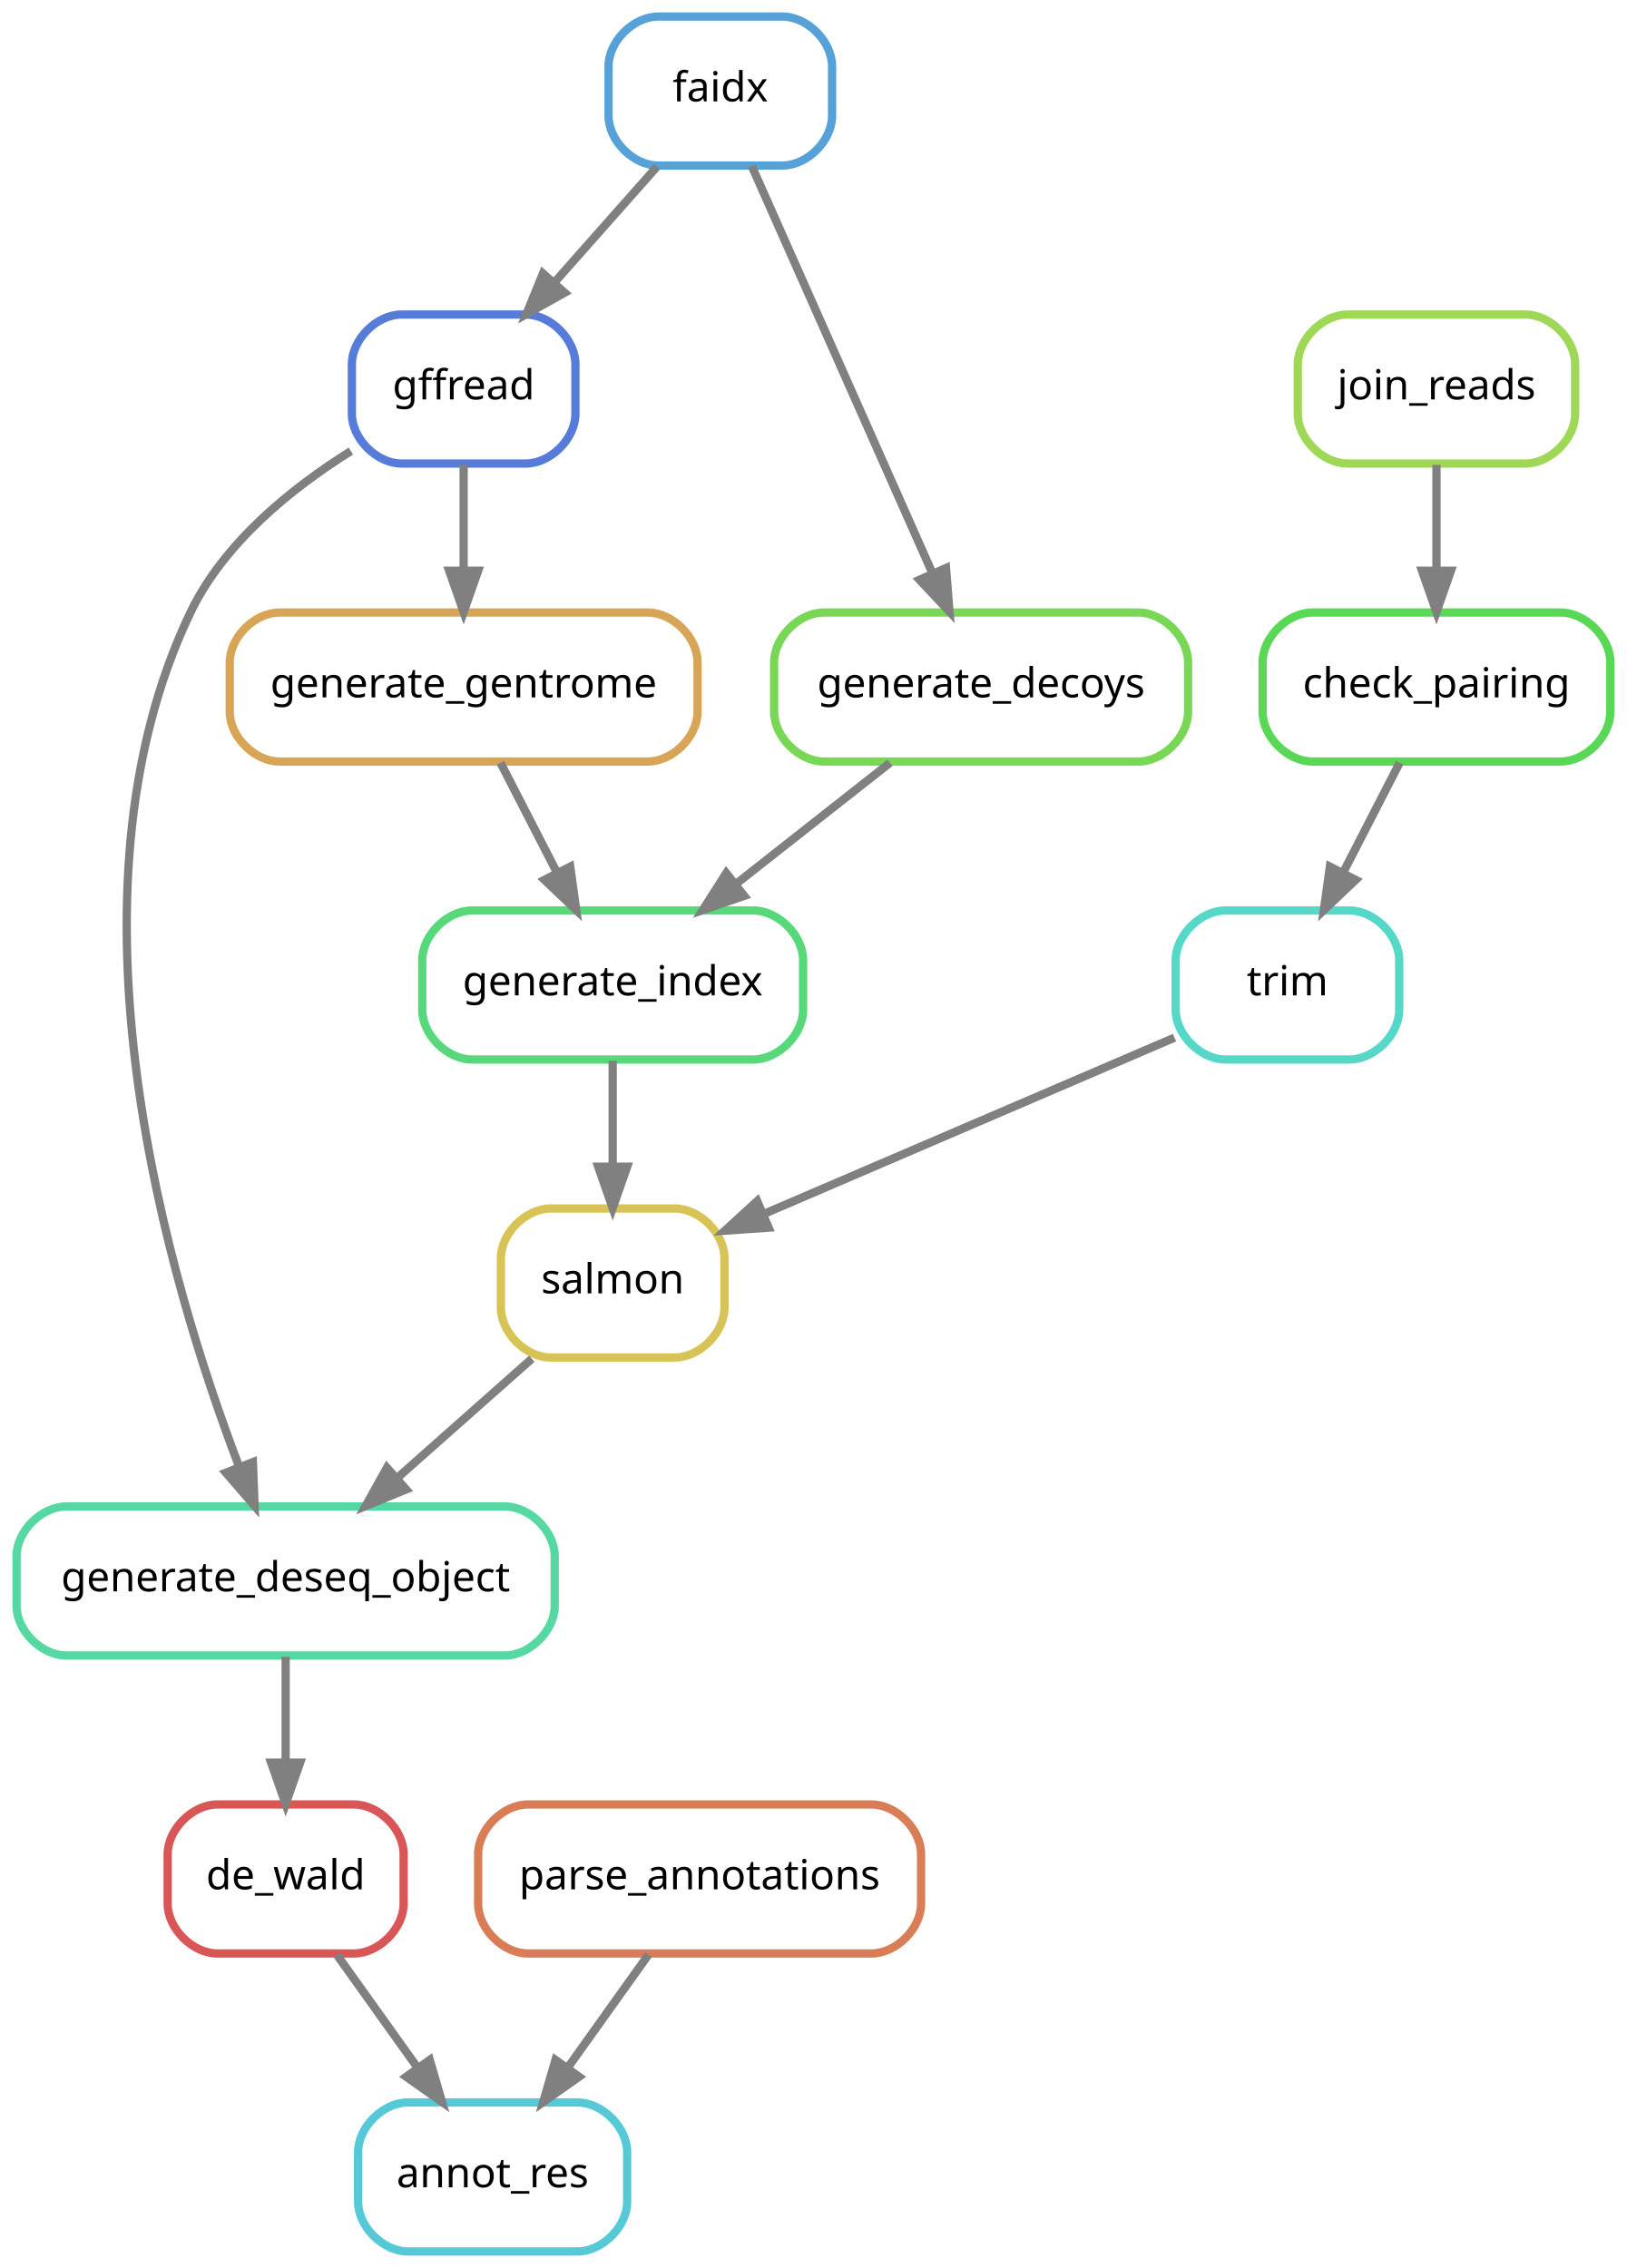
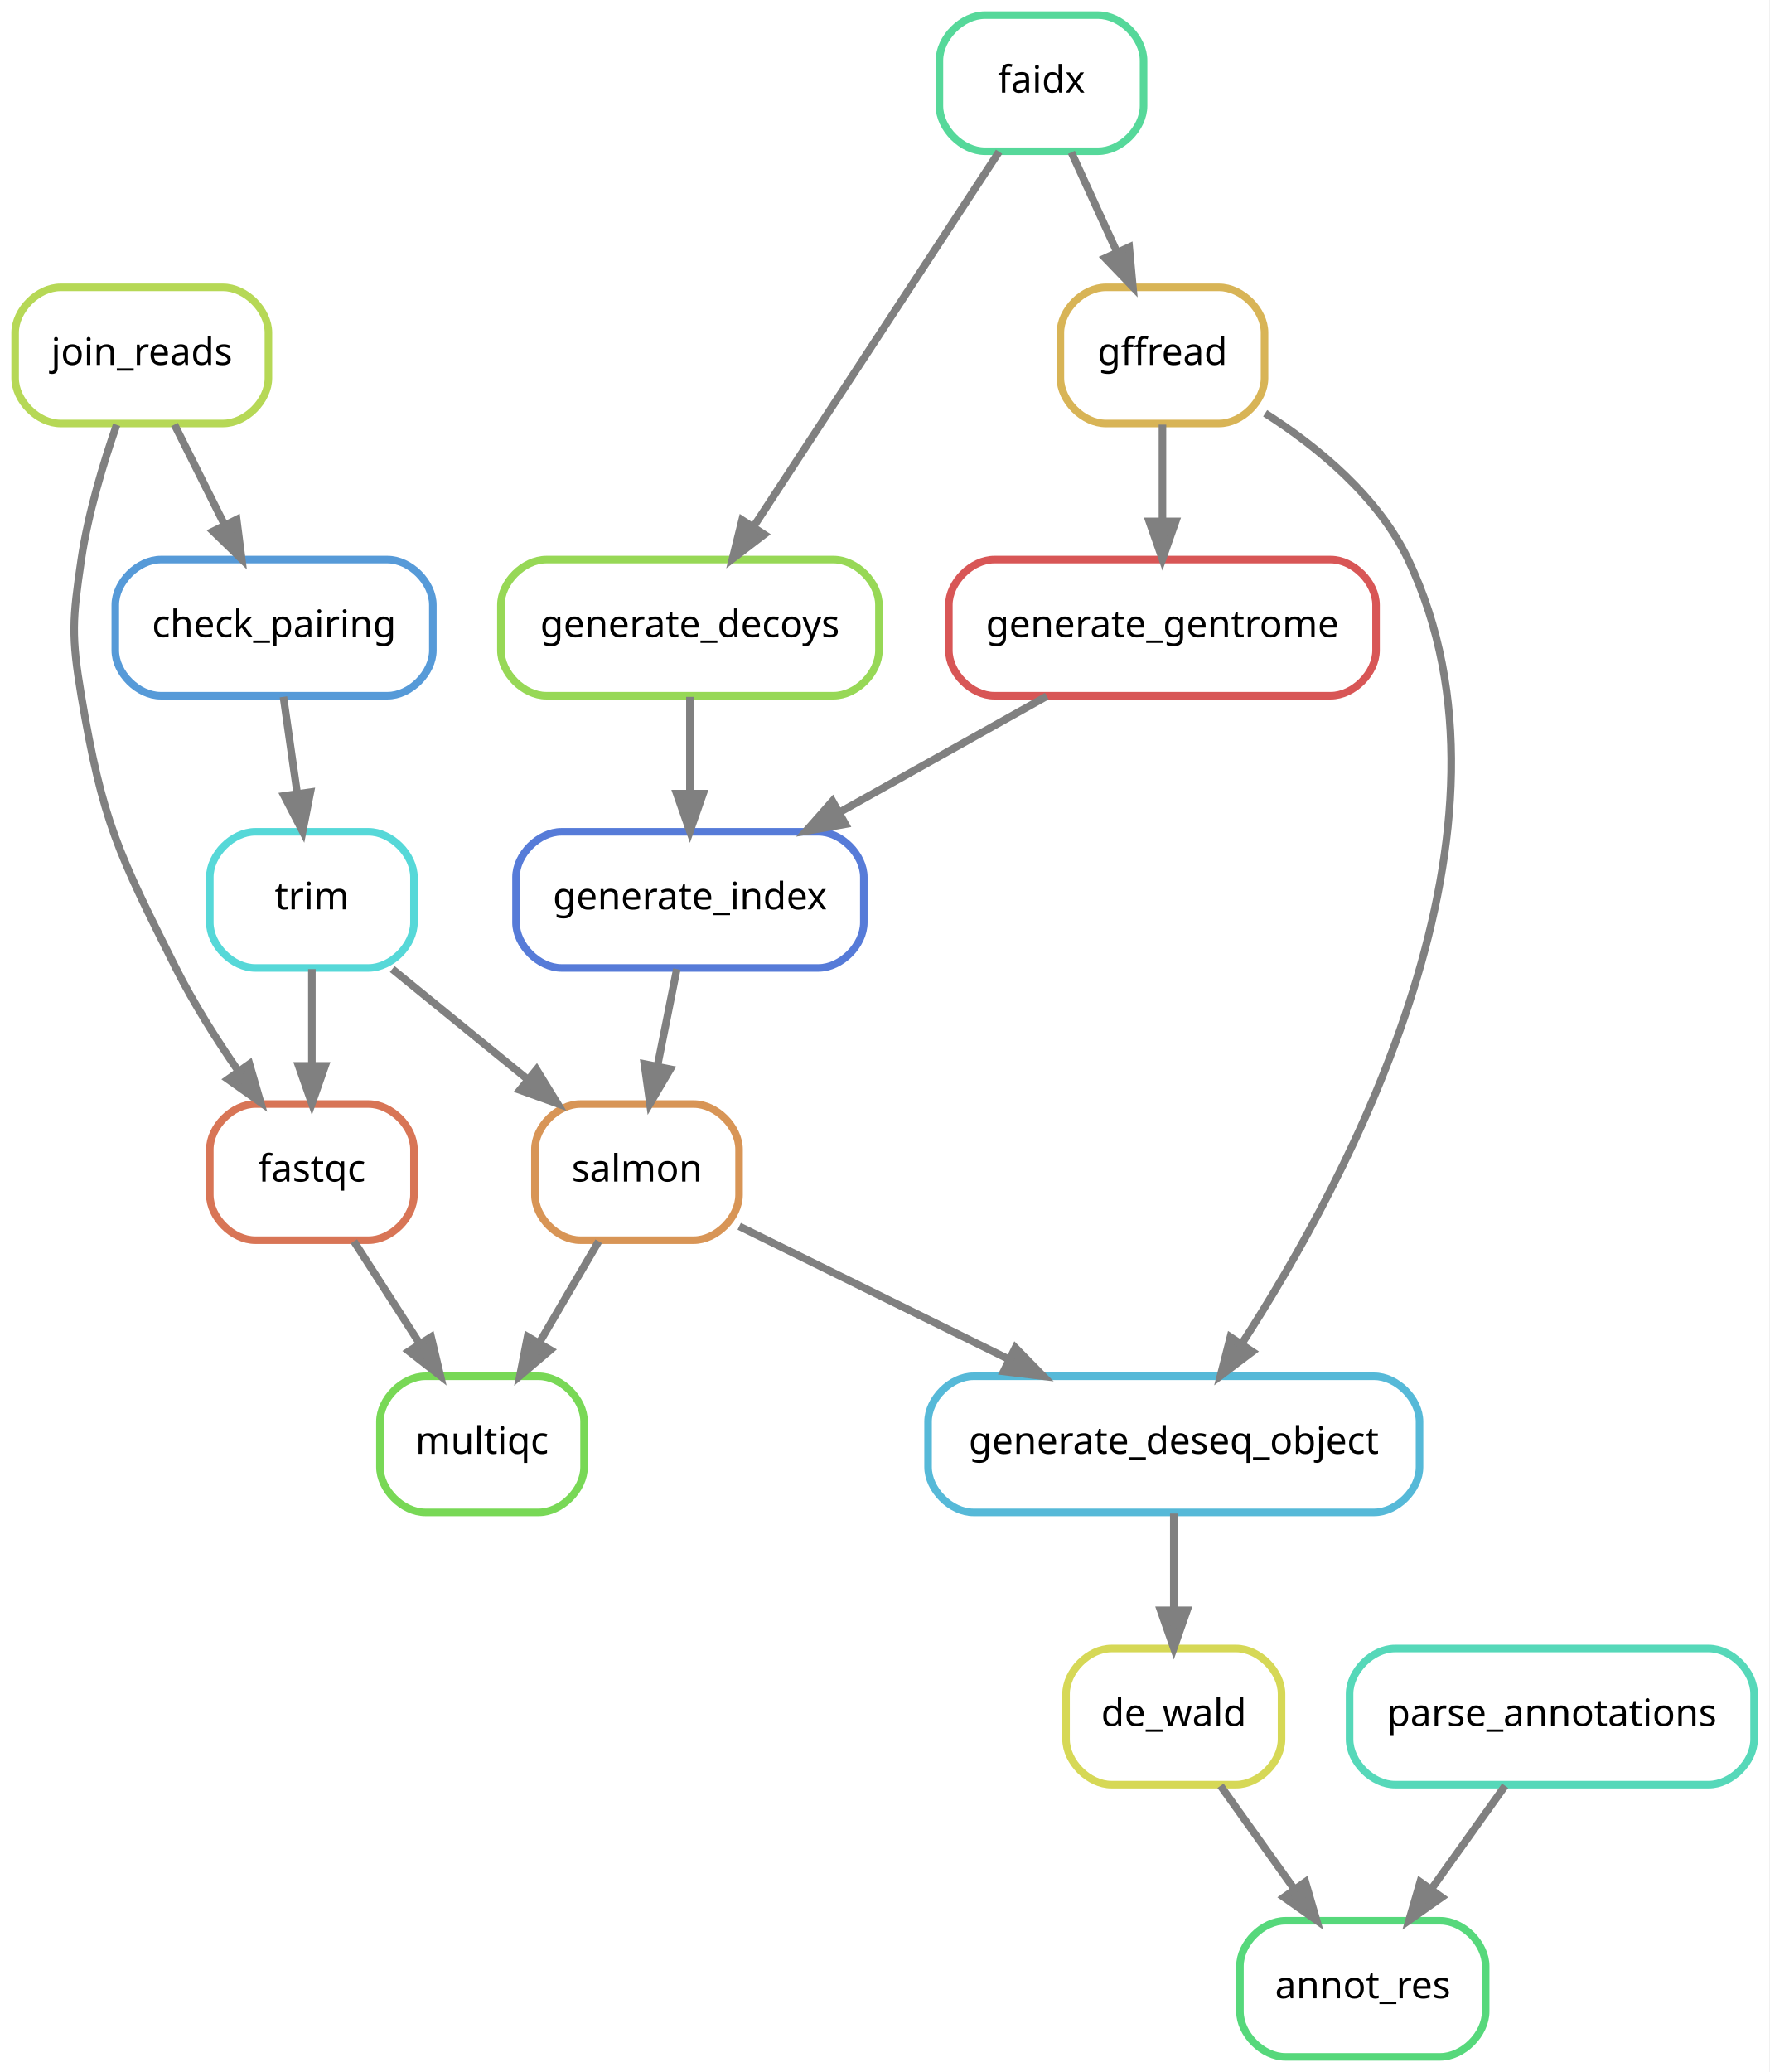
- <svg xmlns="http://www.w3.org/2000/svg" width="393pt" height="548pt" viewBox="0.00 0.00 393.00 548.00">
+ <svg xmlns="http://www.w3.org/2000/svg" width="468pt" height="548pt" viewBox="0.00 0.00 468.00 548.00">
  <g id="graph0" class="graph" transform="scale(1 1) rotate(0) translate(4 544)">
-     <polygon fill="white" stroke="transparent" points="-4,4 -4,-544 389,-544 389,4 -4,4" />
+     <polygon fill="white" stroke="transparent" points="-4,4 -4,-544 464,-544 464,4 -4,4" />
    <g id="node1" class="node">
-       <path fill="none" stroke="#56c9d8" stroke-width="2" d="M135.5,-36C135.5,-36 94.5,-36 94.5,-36 88.5,-36 82.5,-30 82.5,-24 82.5,-24 82.5,-12 82.5,-12 82.5,-6 88.5,0 94.5,0 94.5,0 135.5,0 135.5,0 141.5,0 147.5,-6 147.5,-12 147.5,-12 147.5,-24 147.5,-24 147.5,-30 141.5,-36 135.5,-36" />
-       <text text-anchor="middle" x="115" y="-15.5" font-family="sans" font-size="10.00">annot_res</text>
+       <path fill="none" stroke="#56d87b" stroke-width="2" d="M377,-36C377,-36 336,-36 336,-36 330,-36 324,-30 324,-24 324,-24 324,-12 324,-12 324,-6 330,0 336,0 336,0 377,0 377,0 383,0 389,-6 389,-12 389,-12 389,-24 389,-24 389,-30 383,-36 377,-36" />
+       <text text-anchor="middle" x="356.5" y="-15.5" font-family="sans" font-size="10.00">annot_res</text>
    </g>
    <g id="node2" class="node">
-       <path fill="none" stroke="#d85656" stroke-width="2" d="M81.5,-108C81.5,-108 48.5,-108 48.5,-108 42.5,-108 36.5,-102 36.5,-96 36.5,-96 36.5,-84 36.5,-84 36.5,-78 42.5,-72 48.5,-72 48.5,-72 81.5,-72 81.5,-72 87.5,-72 93.5,-78 93.5,-84 93.5,-84 93.5,-96 93.5,-96 93.5,-102 87.5,-108 81.5,-108" />
-       <text text-anchor="middle" x="65" y="-87.5" font-family="sans" font-size="10.00">de_wald</text>
+       <path fill="none" stroke="#78d856" stroke-width="2" d="M138.5,-180C138.5,-180 108.5,-180 108.5,-180 102.5,-180 96.5,-174 96.5,-168 96.5,-168 96.5,-156 96.5,-156 96.5,-150 102.5,-144 108.5,-144 108.5,-144 138.5,-144 138.5,-144 144.5,-144 150.5,-150 150.5,-156 150.5,-156 150.5,-168 150.5,-168 150.5,-174 144.5,-180 138.5,-180" />
+       <text text-anchor="middle" x="123.5" y="-159.5" font-family="sans" font-size="10.00">multiqc</text>
+     </g>
+     <g id="node3" class="node">
+       <path fill="none" stroke="#d6d856" stroke-width="2" d="M323,-108C323,-108 290,-108 290,-108 284,-108 278,-102 278,-96 278,-96 278,-84 278,-84 278,-78 284,-72 290,-72 290,-72 323,-72 323,-72 329,-72 335,-78 335,-84 335,-84 335,-96 335,-96 335,-102 329,-108 323,-108" />
+       <text text-anchor="middle" x="306.5" y="-87.5" font-family="sans" font-size="10.00">de_wald</text>
    </g>
    <g id="edge1" class="edge">
-       <path fill="none" stroke="grey" stroke-width="2" d="M77.36,-71.7C83.23,-63.47 90.37,-53.48 96.84,-44.42" />
-       <polygon fill="grey" stroke="grey" stroke-width="2" points="99.82,-46.28 102.78,-36.1 94.12,-42.21 99.82,-46.28" />
+       <path fill="none" stroke="grey" stroke-width="2" d="M318.86,-71.7C324.73,-63.47 331.87,-53.48 338.34,-44.42" />
+       <polygon fill="grey" stroke="grey" stroke-width="2" points="341.32,-46.28 344.28,-36.1 335.62,-42.21 341.32,-46.28" />
    </g>
-     <g id="node3" class="node">
-       <path fill="none" stroke="#d87d56" stroke-width="2" d="M206.5,-108C206.5,-108 123.5,-108 123.5,-108 117.5,-108 111.5,-102 111.5,-96 111.5,-96 111.5,-84 111.5,-84 111.5,-78 117.5,-72 123.5,-72 123.5,-72 206.5,-72 206.5,-72 212.5,-72 218.5,-78 218.5,-84 218.5,-84 218.5,-96 218.5,-96 218.5,-102 212.5,-108 206.5,-108" />
-       <text text-anchor="middle" x="165" y="-87.5" font-family="sans" font-size="10.00">parse_annotations</text>
+     <g id="node4" class="node">
+       <path fill="none" stroke="#56d8b9" stroke-width="2" d="M448,-108C448,-108 365,-108 365,-108 359,-108 353,-102 353,-96 353,-96 353,-84 353,-84 353,-78 359,-72 365,-72 365,-72 448,-72 448,-72 454,-72 460,-78 460,-84 460,-84 460,-96 460,-96 460,-102 454,-108 448,-108" />
+       <text text-anchor="middle" x="406.5" y="-87.5" font-family="sans" font-size="10.00">parse_annotations</text>
    </g>
    <g id="edge2" class="edge">
-       <path fill="none" stroke="grey" stroke-width="2" d="M152.64,-71.7C146.77,-63.47 139.63,-53.48 133.16,-44.42" />
-       <polygon fill="grey" stroke="grey" stroke-width="2" points="135.88,-42.21 127.22,-36.1 130.18,-46.28 135.88,-42.21" />
+       <path fill="none" stroke="grey" stroke-width="2" d="M394.14,-71.7C388.27,-63.47 381.13,-53.48 374.66,-44.42" />
+       <polygon fill="grey" stroke="grey" stroke-width="2" points="377.38,-42.21 368.72,-36.1 371.68,-46.28 377.38,-42.21" />
    </g>
-     <g id="node4" class="node">
-       <path fill="none" stroke="#56d8a2" stroke-width="2" d="M118,-180C118,-180 12,-180 12,-180 6,-180 0,-174 0,-168 0,-168 0,-156 0,-156 0,-150 6,-144 12,-144 12,-144 118,-144 118,-144 124,-144 130,-150 130,-156 130,-156 130,-168 130,-168 130,-174 124,-180 118,-180" />
-       <text text-anchor="middle" x="65" y="-159.5" font-family="sans" font-size="10.00">generate_deseq_object</text>
+     <g id="node5" class="node">
+       <path fill="none" stroke="#d87556" stroke-width="2" d="M93.5,-252C93.5,-252 63.5,-252 63.5,-252 57.5,-252 51.5,-246 51.5,-240 51.5,-240 51.5,-228 51.5,-228 51.5,-222 57.5,-216 63.5,-216 63.5,-216 93.5,-216 93.5,-216 99.5,-216 105.5,-222 105.5,-228 105.5,-228 105.5,-240 105.5,-240 105.5,-246 99.5,-252 93.5,-252" />
+       <text text-anchor="middle" x="78.5" y="-231.5" font-family="sans" font-size="10.00">fastqc</text>
    </g>
    <g id="edge3" class="edge">
-       <path fill="none" stroke="grey" stroke-width="2" d="M65,-143.7C65,-135.98 65,-126.71 65,-118.11" />
-       <polygon fill="grey" stroke="grey" stroke-width="2" points="68.5,-118.1 65,-108.1 61.5,-118.1 68.5,-118.1" />
+       <path fill="none" stroke="grey" stroke-width="2" d="M89.62,-215.7C94.86,-207.56 101.2,-197.69 106.98,-188.7" />
+       <polygon fill="grey" stroke="grey" stroke-width="2" points="110.04,-190.41 112.5,-180.1 104.15,-186.62 110.04,-190.41" />
    </g>
-     <g id="node5" class="node">
-       <path fill="none" stroke="#d8c356" stroke-width="2" d="M159,-252C159,-252 129,-252 129,-252 123,-252 117,-246 117,-240 117,-240 117,-228 117,-228 117,-222 123,-216 129,-216 129,-216 159,-216 159,-216 165,-216 171,-222 171,-228 171,-228 171,-240 171,-240 171,-246 165,-252 159,-252" />
-       <text text-anchor="middle" x="144" y="-231.5" font-family="sans" font-size="10.00">salmon</text>
+     <g id="node6" class="node">
+       <path fill="none" stroke="#d89556" stroke-width="2" d="M179.5,-252C179.5,-252 149.5,-252 149.5,-252 143.5,-252 137.5,-246 137.5,-240 137.5,-240 137.5,-228 137.5,-228 137.5,-222 143.5,-216 149.5,-216 149.5,-216 179.5,-216 179.5,-216 185.5,-216 191.5,-222 191.5,-228 191.5,-228 191.5,-240 191.5,-240 191.5,-246 185.5,-252 179.5,-252" />
+       <text text-anchor="middle" x="164.5" y="-231.5" font-family="sans" font-size="10.00">salmon</text>
+     </g>
+     <g id="edge4" class="edge">
+       <path fill="none" stroke="grey" stroke-width="2" d="M154.37,-215.7C149.65,-207.64 143.94,-197.89 138.72,-188.98" />
+       <polygon fill="grey" stroke="grey" stroke-width="2" points="141.59,-186.96 133.52,-180.1 135.55,-190.5 141.59,-186.96" />
+     </g>
+     <g id="node7" class="node">
+       <path fill="none" stroke="#56b9d8" stroke-width="2" d="M359.5,-180C359.5,-180 253.5,-180 253.5,-180 247.5,-180 241.5,-174 241.5,-168 241.5,-168 241.5,-156 241.5,-156 241.5,-150 247.5,-144 253.5,-144 253.5,-144 359.5,-144 359.5,-144 365.5,-144 371.5,-150 371.5,-156 371.5,-156 371.5,-168 371.5,-168 371.5,-174 365.5,-180 359.5,-180" />
+       <text text-anchor="middle" x="306.5" y="-159.5" font-family="sans" font-size="10.00">generate_deseq_object</text>
+     </g>
+     <g id="edge11" class="edge">
+       <path fill="none" stroke="grey" stroke-width="2" d="M191.54,-219.67C211.72,-209.72 239.7,-195.93 263.01,-184.44" />
+       <polygon fill="grey" stroke="grey" stroke-width="2" points="264.59,-187.56 272.01,-180 261.49,-181.28 264.59,-187.56" />
    </g>
    <g id="edge5" class="edge">
-       <path fill="none" stroke="grey" stroke-width="2" d="M124.47,-215.7C114.62,-206.97 102.51,-196.24 91.8,-186.75" />
-       <polygon fill="grey" stroke="grey" stroke-width="2" points="94.11,-184.12 84.3,-180.1 89.47,-189.36 94.11,-184.12" />
+       <path fill="none" stroke="grey" stroke-width="2" d="M306.5,-143.7C306.5,-135.98 306.5,-126.71 306.5,-118.11" />
+       <polygon fill="grey" stroke="grey" stroke-width="2" points="310,-118.1 306.5,-108.1 303,-118.1 310,-118.1" />
    </g>
-     <g id="node6" class="node">
-       <path fill="none" stroke="#567bd8" stroke-width="2" d="M123,-468C123,-468 93,-468 93,-468 87,-468 81,-462 81,-456 81,-456 81,-444 81,-444 81,-438 87,-432 93,-432 93,-432 123,-432 123,-432 129,-432 135,-438 135,-444 135,-444 135,-456 135,-456 135,-462 129,-468 123,-468" />
-       <text text-anchor="middle" x="108" y="-447.5" font-family="sans" font-size="10.00">gffread</text>
+     <g id="node8" class="node">
+       <path fill="none" stroke="#b6d856" stroke-width="2" d="M55,-468C55,-468 12,-468 12,-468 6,-468 0,-462 0,-456 0,-456 0,-444 0,-444 0,-438 6,-432 12,-432 12,-432 55,-432 55,-432 61,-432 67,-438 67,-444 67,-444 67,-456 67,-456 67,-462 61,-468 55,-468" />
+       <text text-anchor="middle" x="33.5" y="-447.5" font-family="sans" font-size="10.00">join_reads</text>
    </g>
-     <g id="edge4" class="edge">
-       <path fill="none" stroke="grey" stroke-width="2" d="M80.76,-435.01C66.38,-426 50.07,-412.83 42,-396 9.08,-327.34 36.65,-234.4 53.82,-189.48" />
-       <polygon fill="grey" stroke="grey" stroke-width="2" points="57.09,-190.73 57.5,-180.14 50.57,-188.16 57.09,-190.73" />
+     <g id="edge7" class="edge">
+       <path fill="none" stroke="grey" stroke-width="2" d="M26.85,-431.63C23.3,-421.42 19.3,-408.17 17.5,-396 15.16,-380.17 14.84,-375.78 17.5,-360 23.13,-326.6 27.3,-318.27 42.5,-288 47.17,-278.7 53.23,-269.13 59.04,-260.72" />
+       <polygon fill="grey" stroke="grey" stroke-width="2" points="61.99,-262.61 64.94,-252.43 56.29,-258.55 61.99,-262.61" />
+     </g>
+     <g id="node12" class="node">
+       <path fill="none" stroke="#569ad8" stroke-width="2" d="M98.5,-396C98.5,-396 38.5,-396 38.5,-396 32.5,-396 26.5,-390 26.5,-384 26.5,-384 26.5,-372 26.5,-372 26.5,-366 32.5,-360 38.5,-360 38.5,-360 98.5,-360 98.5,-360 104.5,-360 110.5,-366 110.5,-372 110.5,-372 110.5,-384 110.5,-384 110.5,-390 104.5,-396 98.5,-396" />
+       <text text-anchor="middle" x="68.5" y="-375.5" font-family="sans" font-size="10.00">check_pairing</text>
+     </g>
+     <g id="edge16" class="edge">
+       <path fill="none" stroke="grey" stroke-width="2" d="M42.15,-431.7C46.14,-423.73 50.95,-414.1 55.37,-405.26" />
+       <polygon fill="grey" stroke="grey" stroke-width="2" points="58.61,-406.61 59.95,-396.1 52.35,-403.48 58.61,-406.61" />
+     </g>
+     <g id="node9" class="node">
+       <path fill="none" stroke="#56d8d8" stroke-width="2" d="M93.5,-324C93.5,-324 63.5,-324 63.5,-324 57.5,-324 51.5,-318 51.5,-312 51.5,-312 51.5,-300 51.5,-300 51.5,-294 57.5,-288 63.5,-288 63.5,-288 93.5,-288 93.5,-288 99.5,-288 105.5,-294 105.5,-300 105.5,-300 105.5,-312 105.5,-312 105.5,-318 99.5,-324 93.5,-324" />
+       <text text-anchor="middle" x="78.5" y="-303.5" font-family="sans" font-size="10.00">trim</text>
+     </g>
+     <g id="edge6" class="edge">
+       <path fill="none" stroke="grey" stroke-width="2" d="M78.5,-287.7C78.5,-279.98 78.5,-270.71 78.5,-262.11" />
+       <polygon fill="grey" stroke="grey" stroke-width="2" points="82,-262.1 78.5,-252.1 75,-262.1 82,-262.1" />
+     </g>
+     <g id="edge8" class="edge">
+       <path fill="none" stroke="grey" stroke-width="2" d="M99.76,-287.7C110.59,-278.88 123.92,-268.03 135.66,-258.47" />
+       <polygon fill="grey" stroke="grey" stroke-width="2" points="137.94,-261.13 143.49,-252.1 133.52,-255.7 137.94,-261.13" />
    </g>
    <g id="node10" class="node">
-       <path fill="none" stroke="#d8a456" stroke-width="2" d="M152.5,-396C152.5,-396 63.5,-396 63.5,-396 57.5,-396 51.5,-390 51.5,-384 51.5,-384 51.5,-372 51.5,-372 51.5,-366 57.5,-360 63.5,-360 63.5,-360 152.5,-360 152.5,-360 158.5,-360 164.5,-366 164.5,-372 164.5,-372 164.5,-384 164.5,-384 164.5,-390 158.5,-396 152.5,-396" />
-       <text text-anchor="middle" x="108" y="-375.5" font-family="sans" font-size="10.00">generate_gentrome</text>
+       <path fill="none" stroke="#567bd8" stroke-width="2" d="M212.5,-324C212.5,-324 144.5,-324 144.5,-324 138.5,-324 132.5,-318 132.5,-312 132.5,-312 132.5,-300 132.5,-300 132.5,-294 138.5,-288 144.5,-288 144.5,-288 212.5,-288 212.5,-288 218.5,-288 224.5,-294 224.5,-300 224.5,-300 224.5,-312 224.5,-312 224.5,-318 218.5,-324 212.5,-324" />
+       <text text-anchor="middle" x="178.5" y="-303.5" font-family="sans" font-size="10.00">generate_index</text>
+     </g>
+     <g id="edge9" class="edge">
+       <path fill="none" stroke="grey" stroke-width="2" d="M175.04,-287.7C173.5,-279.98 171.64,-270.71 169.92,-262.11" />
+       <polygon fill="grey" stroke="grey" stroke-width="2" points="173.31,-261.22 167.92,-252.1 166.45,-262.6 173.31,-261.22" />
+     </g>
+     <g id="node11" class="node">
+       <path fill="none" stroke="#d8b456" stroke-width="2" d="M318.5,-468C318.5,-468 288.5,-468 288.5,-468 282.5,-468 276.5,-462 276.5,-456 276.5,-456 276.5,-444 276.5,-444 276.5,-438 282.5,-432 288.5,-432 288.5,-432 318.5,-432 318.5,-432 324.5,-432 330.5,-438 330.5,-444 330.5,-444 330.5,-456 330.5,-456 330.5,-462 324.5,-468 318.5,-468" />
+       <text text-anchor="middle" x="303.5" y="-447.5" font-family="sans" font-size="10.00">gffread</text>
+     </g>
+     <g id="edge10" class="edge">
+       <path fill="none" stroke="grey" stroke-width="2" d="M330.67,-434.7C344.76,-425.67 360.63,-412.57 368.5,-396 402.27,-324.9 352.97,-232.53 324.42,-188.51" />
+       <polygon fill="grey" stroke="grey" stroke-width="2" points="327.3,-186.51 318.85,-180.12 321.47,-190.39 327.3,-186.51" />
+     </g>
+     <g id="node13" class="node">
+       <path fill="none" stroke="#d85656" stroke-width="2" d="M348,-396C348,-396 259,-396 259,-396 253,-396 247,-390 247,-384 247,-384 247,-372 247,-372 247,-366 253,-360 259,-360 259,-360 348,-360 348,-360 354,-360 360,-366 360,-372 360,-372 360,-384 360,-384 360,-390 354,-396 348,-396" />
+       <text text-anchor="middle" x="303.5" y="-375.5" font-family="sans" font-size="10.00">generate_gentrome</text>
+     </g>
+     <g id="edge17" class="edge">
+       <path fill="none" stroke="grey" stroke-width="2" d="M303.5,-431.7C303.5,-423.98 303.5,-414.71 303.5,-406.11" />
+       <polygon fill="grey" stroke="grey" stroke-width="2" points="307,-406.1 303.5,-396.1 300,-406.1 307,-406.1" />
    </g>
    <g id="edge12" class="edge">
-       <path fill="none" stroke="grey" stroke-width="2" d="M108,-431.7C108,-423.98 108,-414.71 108,-406.11" />
-       <polygon fill="grey" stroke="grey" stroke-width="2" points="111.5,-406.1 108,-396.1 104.5,-406.1 111.5,-406.1" />
-     </g>
-     <g id="node7" class="node">
-       <path fill="none" stroke="#56d87b" stroke-width="2" d="M178,-324C178,-324 110,-324 110,-324 104,-324 98,-318 98,-312 98,-312 98,-300 98,-300 98,-294 104,-288 110,-288 110,-288 178,-288 178,-288 184,-288 190,-294 190,-300 190,-300 190,-312 190,-312 190,-318 184,-324 178,-324" />
-       <text text-anchor="middle" x="144" y="-303.5" font-family="sans" font-size="10.00">generate_index</text>
-     </g>
-     <g id="edge7" class="edge">
-       <path fill="none" stroke="grey" stroke-width="2" d="M144,-287.7C144,-279.98 144,-270.71 144,-262.11" />
-       <polygon fill="grey" stroke="grey" stroke-width="2" points="147.5,-262.1 144,-252.1 140.5,-262.1 147.5,-262.1" />
-     </g>
-     <g id="node8" class="node">
-       <path fill="none" stroke="#56d8c9" stroke-width="2" d="M322,-324C322,-324 292,-324 292,-324 286,-324 280,-318 280,-312 280,-312 280,-300 280,-300 280,-294 286,-288 292,-288 292,-288 322,-288 322,-288 328,-288 334,-294 334,-300 334,-300 334,-312 334,-312 334,-318 328,-324 322,-324" />
-       <text text-anchor="middle" x="307" y="-303.5" font-family="sans" font-size="10.00">trim</text>
-     </g>
-     <g id="edge6" class="edge">
-       <path fill="none" stroke="grey" stroke-width="2" d="M279.72,-293.28C252.49,-281.59 210.47,-263.55 180.41,-250.64" />
-       <polygon fill="grey" stroke="grey" stroke-width="2" points="181.67,-247.37 171.1,-246.64 178.91,-253.8 181.67,-247.37" />
-     </g>
-     <g id="node9" class="node">
-       <path fill="none" stroke="#56a2d8" stroke-width="2" d="M185,-540C185,-540 155,-540 155,-540 149,-540 143,-534 143,-528 143,-528 143,-516 143,-516 143,-510 149,-504 155,-504 155,-504 185,-504 185,-504 191,-504 197,-510 197,-516 197,-516 197,-528 197,-528 197,-534 191,-540 185,-540" />
-       <text text-anchor="middle" x="170" y="-519.5" font-family="sans" font-size="10.00">faidx</text>
-     </g>
-     <g id="edge8" class="edge">
-       <path fill="none" stroke="grey" stroke-width="2" d="M154.67,-503.7C147.24,-495.3 138.18,-485.07 130.02,-475.86" />
-       <polygon fill="grey" stroke="grey" stroke-width="2" points="132.4,-473.27 123.15,-468.1 127.16,-477.91 132.4,-473.27" />
-     </g>
-     <g id="node11" class="node">
-       <path fill="none" stroke="#78d856" stroke-width="2" d="M271,-396C271,-396 195,-396 195,-396 189,-396 183,-390 183,-384 183,-384 183,-372 183,-372 183,-366 189,-360 195,-360 195,-360 271,-360 271,-360 277,-360 283,-366 283,-372 283,-372 283,-384 283,-384 283,-390 277,-396 271,-396" />
-       <text text-anchor="middle" x="233" y="-375.5" font-family="sans" font-size="10.00">generate_decoys</text>
+       <path fill="none" stroke="grey" stroke-width="2" d="M70.97,-359.7C72.07,-351.98 73.4,-342.71 74.63,-334.11" />
+       <polygon fill="grey" stroke="grey" stroke-width="2" points="78.11,-334.5 76.06,-324.1 71.18,-333.51 78.11,-334.5" />
    </g>
    <g id="edge13" class="edge">
-       <path fill="none" stroke="grey" stroke-width="2" d="M177.6,-503.87C188.43,-479.46 208.41,-434.43 221.18,-405.64" />
-       <polygon fill="grey" stroke="grey" stroke-width="2" points="224.52,-406.75 225.37,-396.19 218.12,-403.91 224.52,-406.75" />
+       <path fill="none" stroke="grey" stroke-width="2" d="M272.92,-359.88C256.43,-350.64 235.88,-339.13 218.16,-329.21" />
+       <polygon fill="grey" stroke="grey" stroke-width="2" points="219.63,-326.02 209.2,-324.19 216.21,-332.13 219.63,-326.02" />
    </g>
-     <g id="edge10" class="edge">
-       <path fill="none" stroke="grey" stroke-width="2" d="M116.9,-359.7C121,-351.73 125.95,-342.1 130.49,-333.26" />
-       <polygon fill="grey" stroke="grey" stroke-width="2" points="133.74,-334.6 135.2,-324.1 127.52,-331.4 133.74,-334.6" />
-     </g>
-     <g id="edge9" class="edge">
-       <path fill="none" stroke="grey" stroke-width="2" d="M211,-359.7C199.79,-350.88 186,-340.03 173.85,-330.47" />
-       <polygon fill="grey" stroke="grey" stroke-width="2" points="175.77,-327.54 165.75,-324.1 171.44,-333.04 175.77,-327.54" />
-     </g>
-     <g id="node12" class="node">
-       <path fill="none" stroke="#59d856" stroke-width="2" d="M373,-396C373,-396 313,-396 313,-396 307,-396 301,-390 301,-384 301,-384 301,-372 301,-372 301,-366 307,-360 313,-360 313,-360 373,-360 373,-360 379,-360 385,-366 385,-372 385,-372 385,-384 385,-384 385,-390 379,-396 373,-396" />
-       <text text-anchor="middle" x="343" y="-375.5" font-family="sans" font-size="10.00">check_pairing</text>
-     </g>
-     <g id="edge11" class="edge">
-       <path fill="none" stroke="grey" stroke-width="2" d="M334.1,-359.7C330,-351.73 325.05,-342.1 320.51,-333.26" />
-       <polygon fill="grey" stroke="grey" stroke-width="2" points="323.48,-331.4 315.8,-324.1 317.26,-334.6 323.48,-331.4" />
-     </g>
-     <g id="node13" class="node">
-       <path fill="none" stroke="#9fd856" stroke-width="2" d="M364.5,-468C364.5,-468 321.5,-468 321.5,-468 315.5,-468 309.5,-462 309.5,-456 309.5,-456 309.5,-444 309.5,-444 309.5,-438 315.5,-432 321.5,-432 321.5,-432 364.5,-432 364.5,-432 370.5,-432 376.5,-438 376.5,-444 376.5,-444 376.5,-456 376.5,-456 376.5,-462 370.5,-468 364.5,-468" />
-       <text text-anchor="middle" x="343" y="-447.5" font-family="sans" font-size="10.00">join_reads</text>
+     <g id="node14" class="node">
+       <path fill="none" stroke="#97d856" stroke-width="2" d="M216.5,-396C216.5,-396 140.5,-396 140.5,-396 134.5,-396 128.5,-390 128.5,-384 128.5,-384 128.5,-372 128.5,-372 128.5,-366 134.5,-360 140.5,-360 140.5,-360 216.5,-360 216.5,-360 222.5,-360 228.5,-366 228.5,-372 228.5,-372 228.5,-384 228.5,-384 228.5,-390 222.5,-396 216.5,-396" />
+       <text text-anchor="middle" x="178.5" y="-375.5" font-family="sans" font-size="10.00">generate_decoys</text>
    </g>
    <g id="edge14" class="edge">
-       <path fill="none" stroke="grey" stroke-width="2" d="M343,-431.7C343,-423.98 343,-414.71 343,-406.11" />
-       <polygon fill="grey" stroke="grey" stroke-width="2" points="346.5,-406.1 343,-396.1 339.5,-406.1 346.5,-406.1" />
+       <path fill="none" stroke="grey" stroke-width="2" d="M178.5,-359.7C178.5,-351.98 178.5,-342.71 178.5,-334.11" />
+       <polygon fill="grey" stroke="grey" stroke-width="2" points="182,-334.1 178.5,-324.1 175,-334.1 182,-334.1" />
+     </g>
+     <g id="node15" class="node">
+       <path fill="none" stroke="#56d89a" stroke-width="2" d="M286.5,-540C286.5,-540 256.5,-540 256.5,-540 250.5,-540 244.5,-534 244.5,-528 244.5,-528 244.5,-516 244.5,-516 244.5,-510 250.5,-504 256.5,-504 256.5,-504 286.5,-504 286.5,-504 292.5,-504 298.5,-510 298.5,-516 298.5,-516 298.5,-528 298.5,-528 298.5,-534 292.5,-540 286.5,-540" />
+       <text text-anchor="middle" x="271.5" y="-519.5" font-family="sans" font-size="10.00">faidx</text>
+     </g>
+     <g id="edge15" class="edge">
+       <path fill="none" stroke="grey" stroke-width="2" d="M279.41,-503.7C283.05,-495.73 287.45,-486.1 291.49,-477.26" />
+       <polygon fill="grey" stroke="grey" stroke-width="2" points="294.71,-478.65 295.68,-468.1 288.34,-475.74 294.71,-478.65" />
+     </g>
+     <g id="edge18" class="edge">
+       <path fill="none" stroke="grey" stroke-width="2" d="M260.28,-503.87C244.15,-479.24 214.28,-433.64 195.45,-404.88" />
+       <polygon fill="grey" stroke="grey" stroke-width="2" points="198.16,-402.64 189.76,-396.19 192.31,-406.47 198.16,-402.64" />
    </g>
  </g>
</svg>
